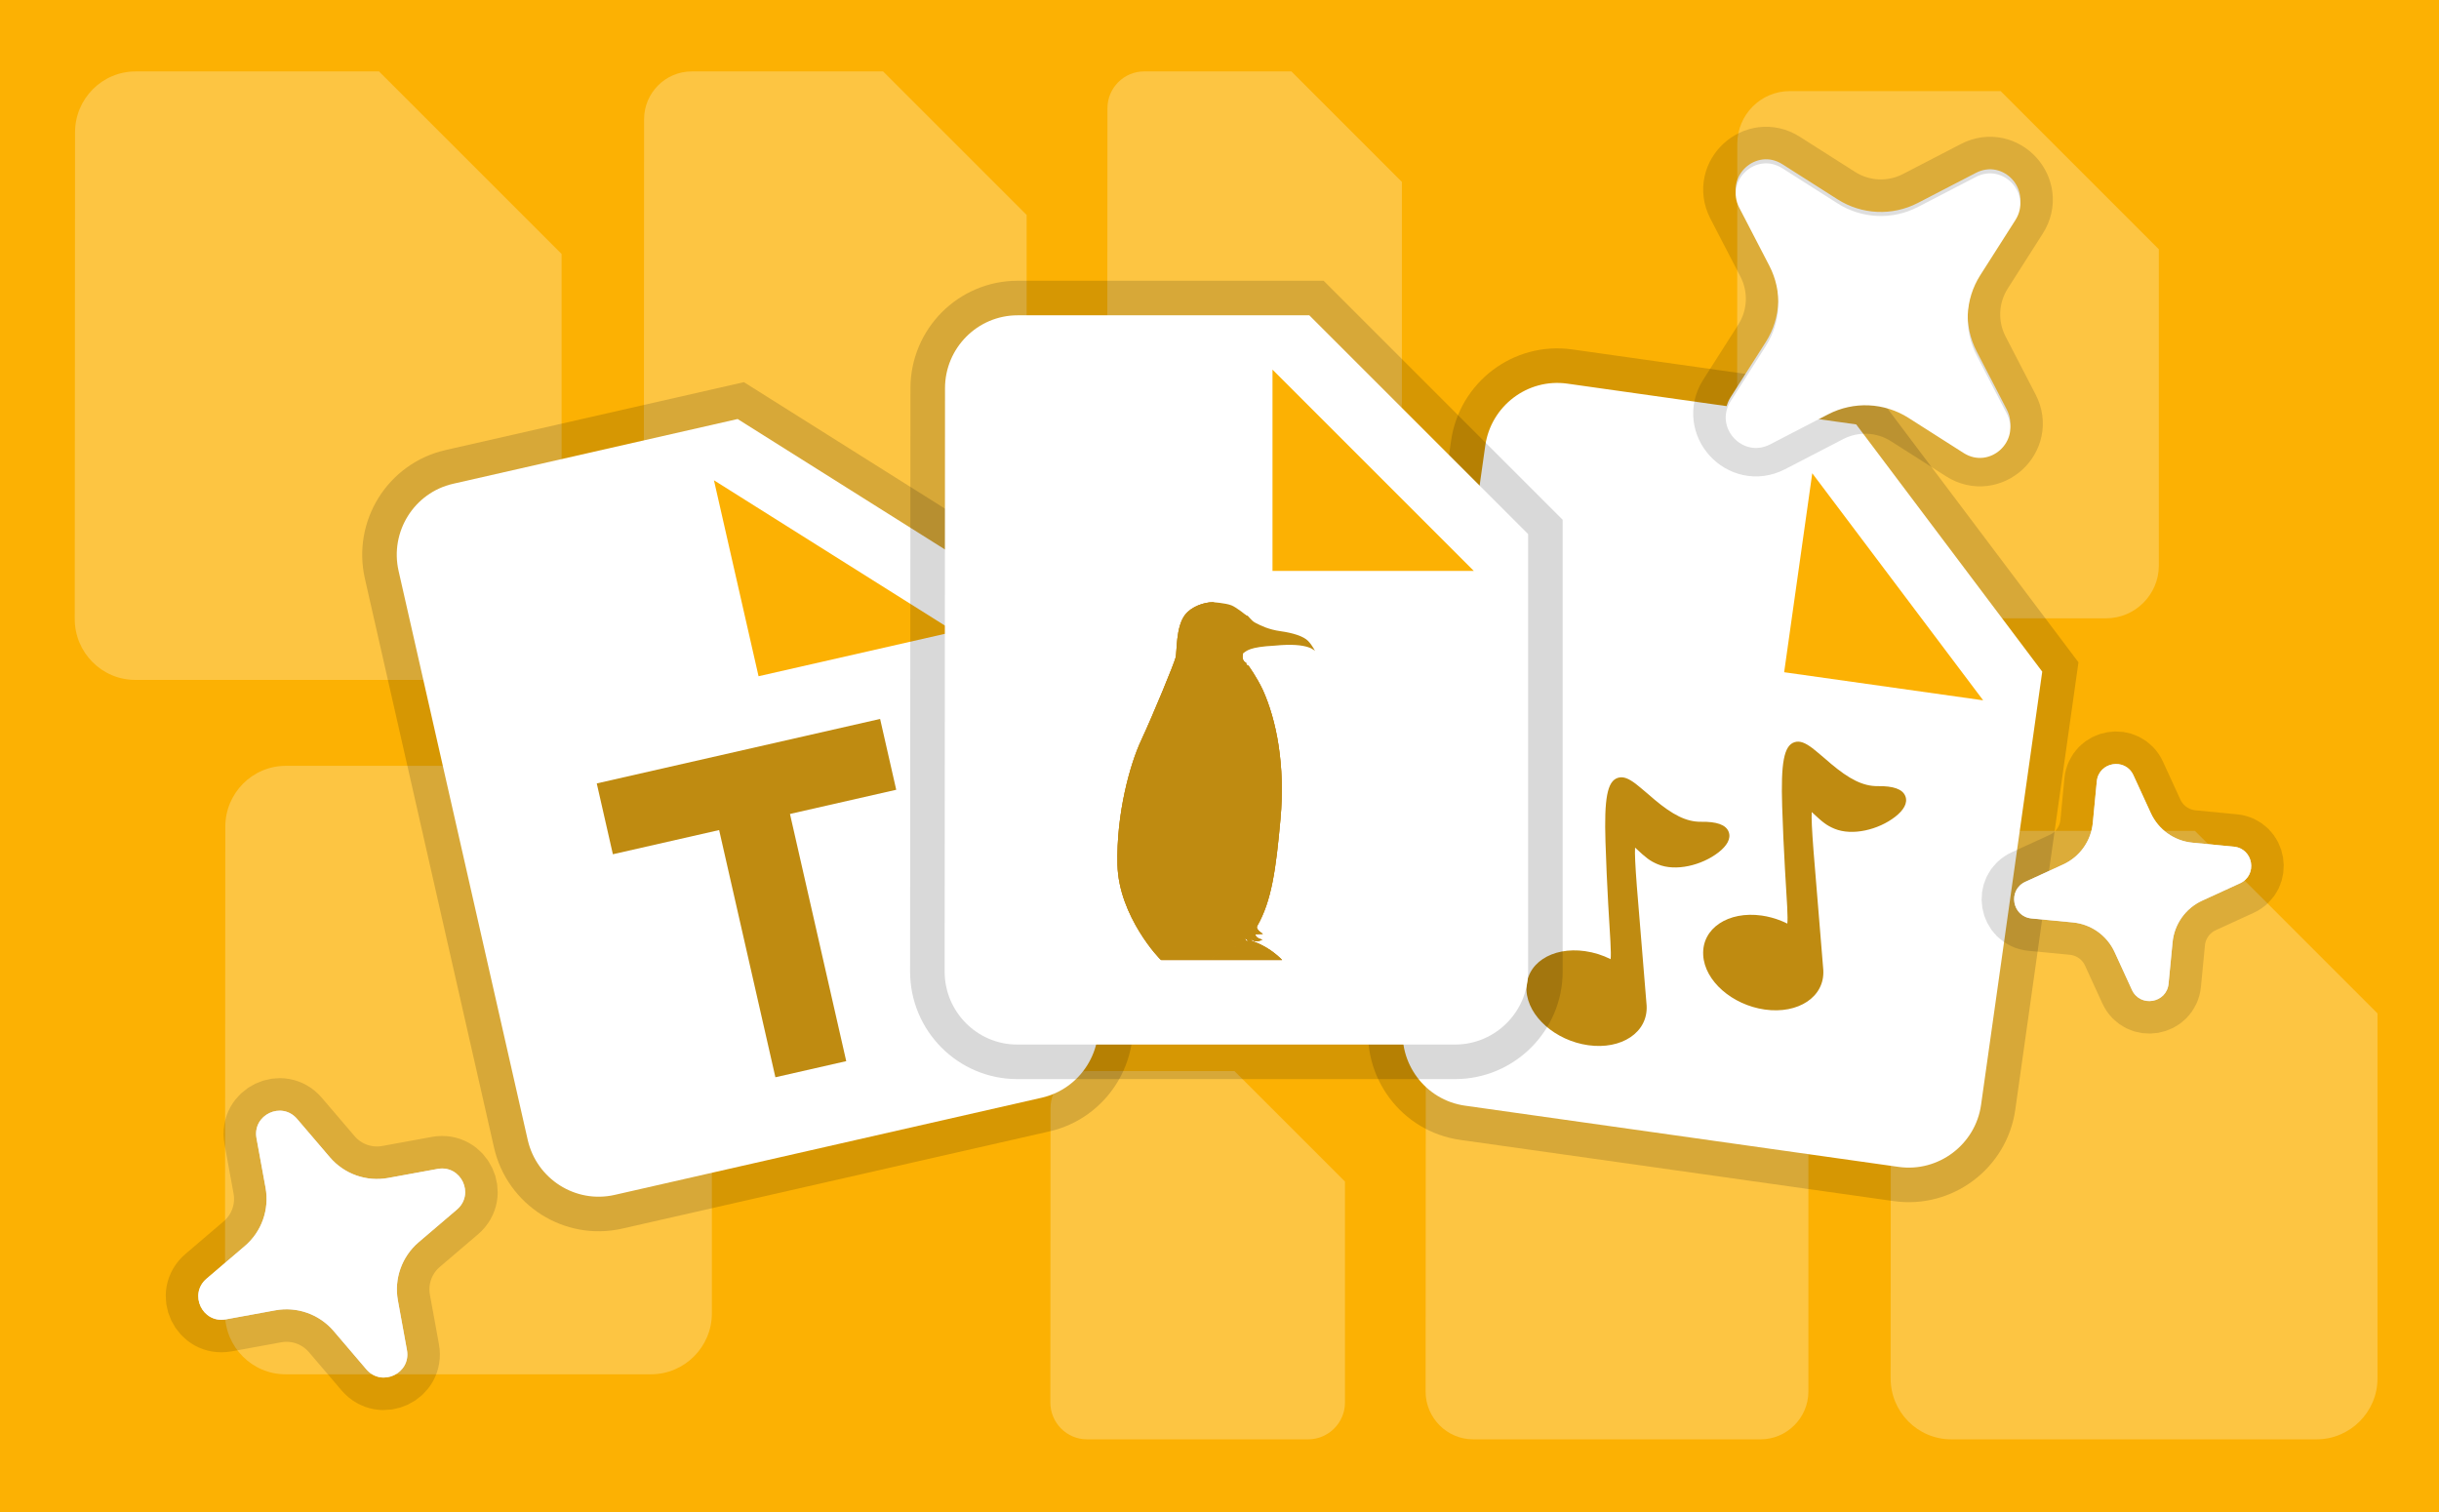
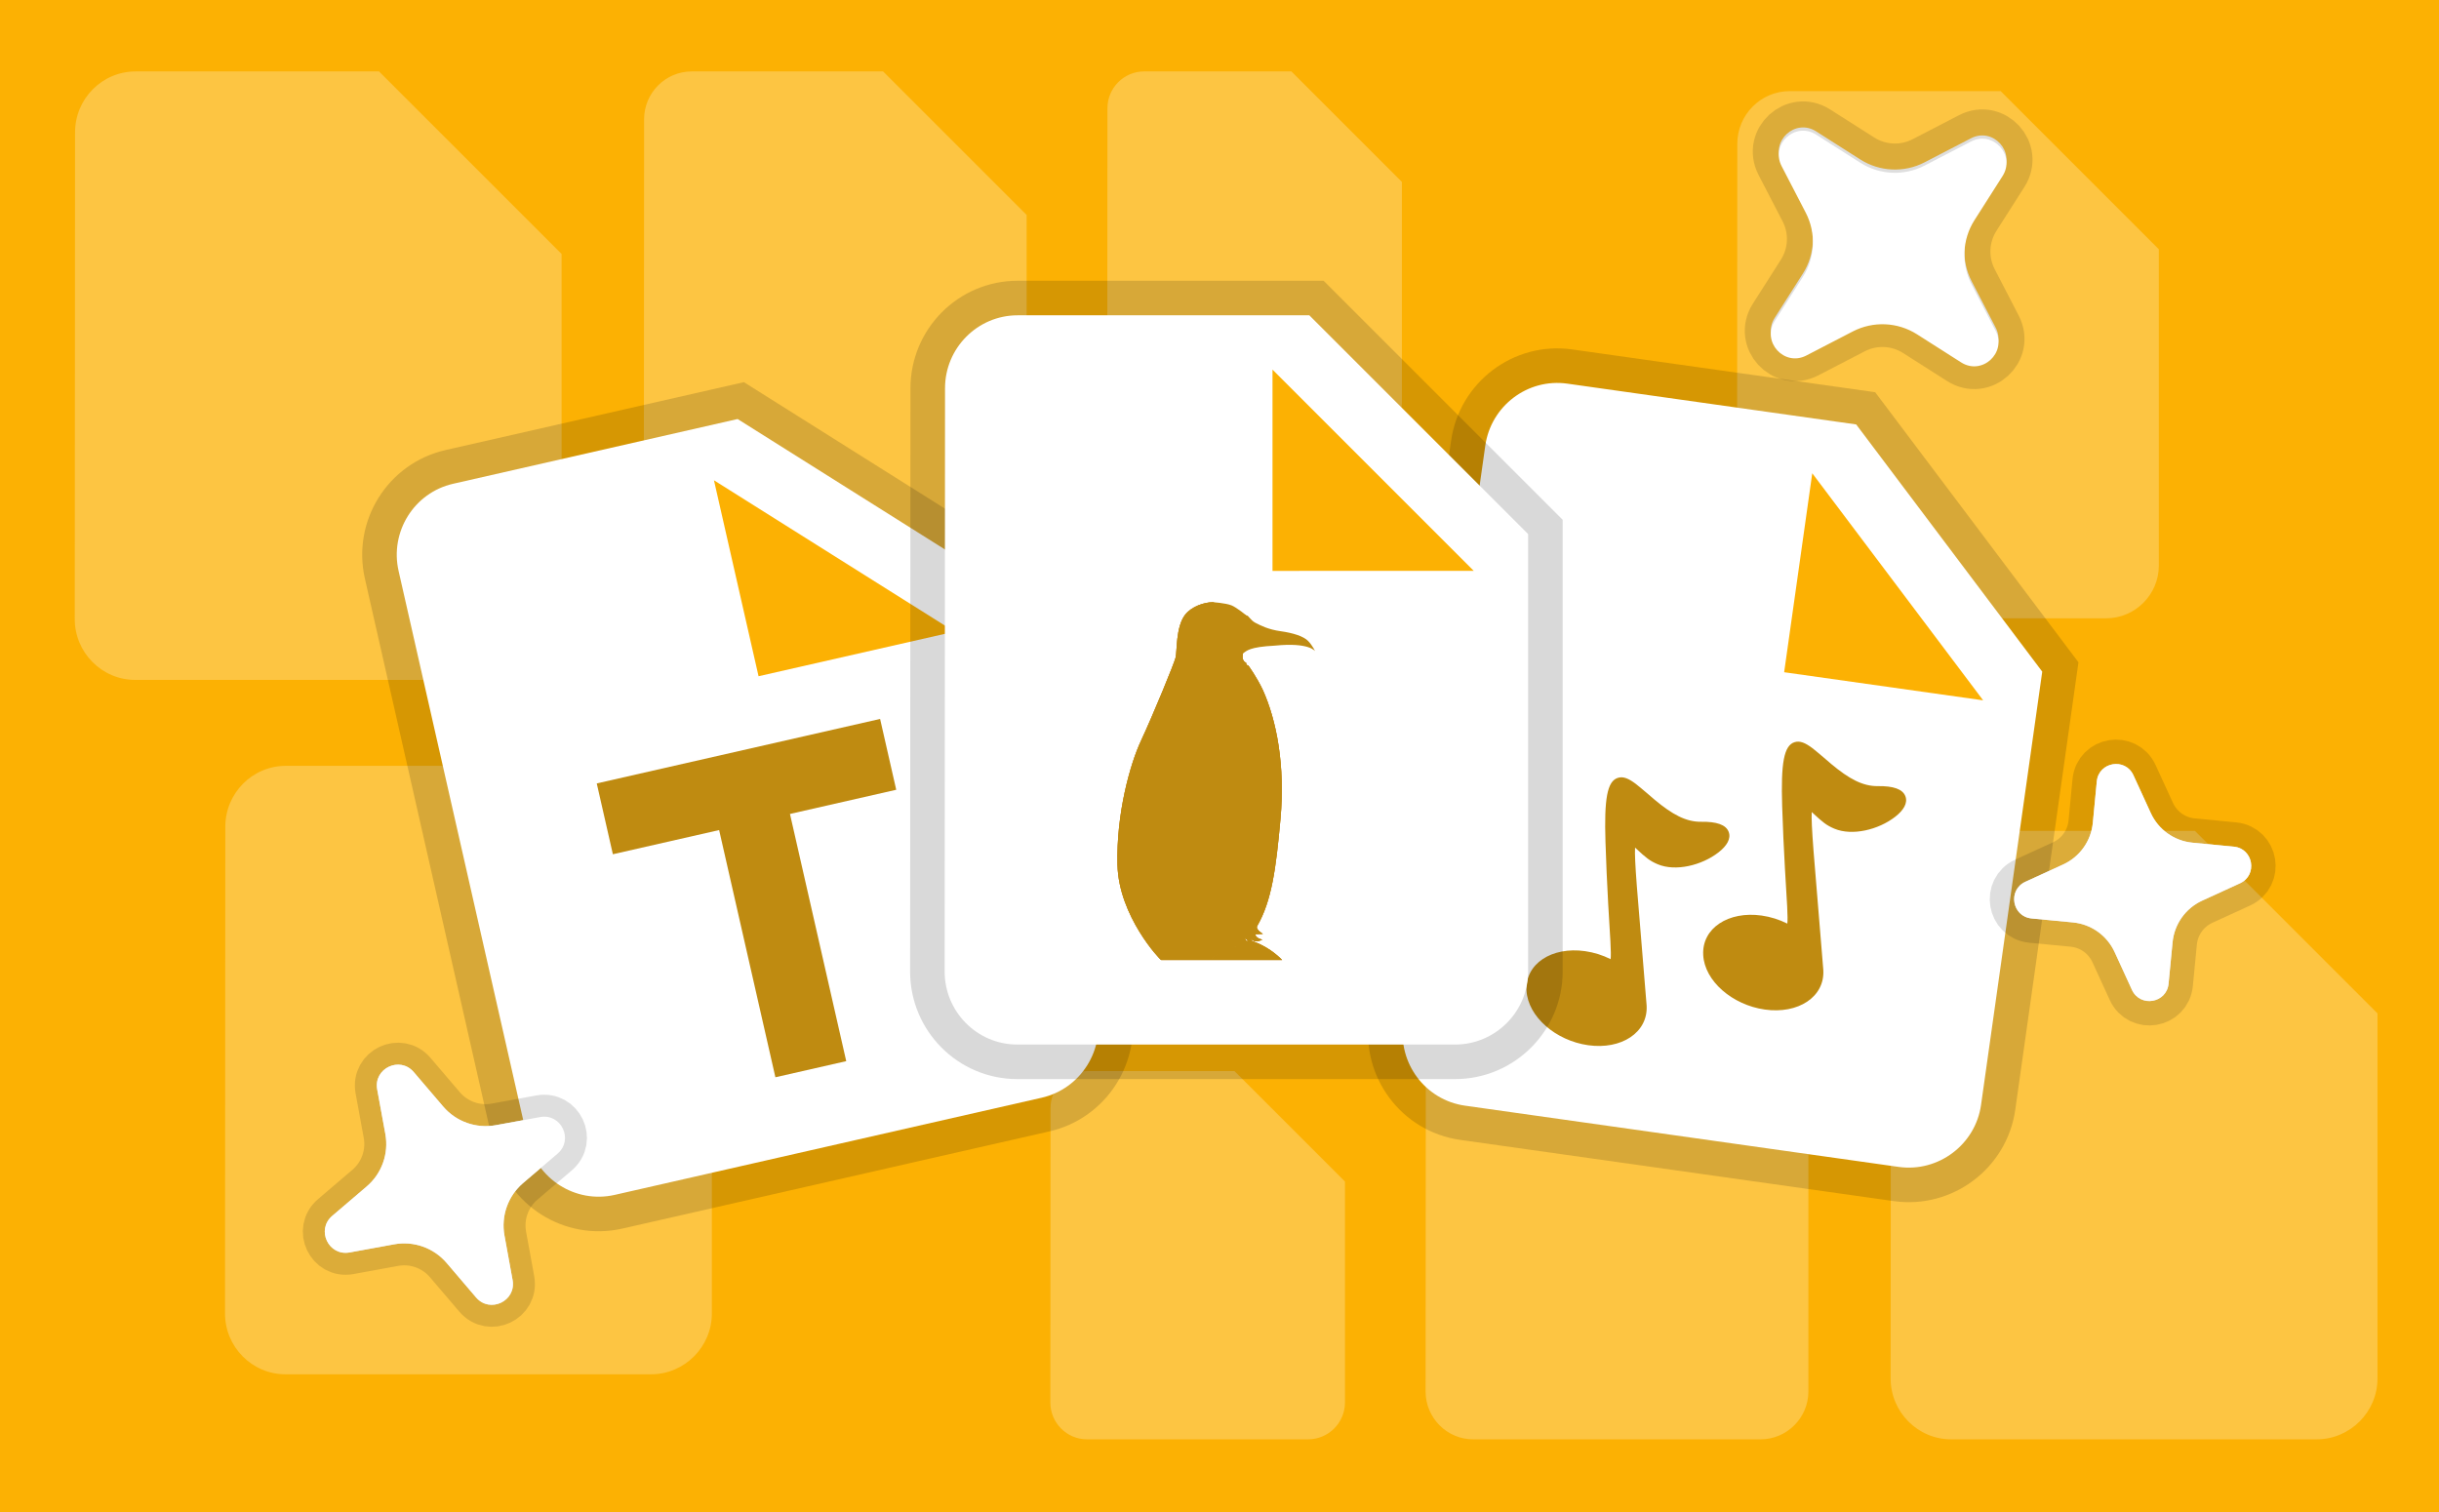
- <svg xmlns="http://www.w3.org/2000/svg" version="1.1" width="300" height="186" viewBox="0,0,300,186">
-   <g transform="translate(-90.00004,-87)">
-     <g data-paper-data="{&quot;isPaintingLayer&quot;:true}" stroke-linecap="butt" stroke-linejoin="miter" stroke-miterlimit="10" stroke-dasharray="" stroke-dashoffset="0" style="mix-blend-mode: normal">
-       <path d="M90,273v-186h300v186z" fill="#fcb103" fill-rule="nonzero" stroke="none" stroke-width="1" />
-       <path d="M355.54,117.664v38.912c0,3.567 -2.918,6.485 -6.485,6.485h-38.945c-3.567,0 -6.453,-2.918 -6.453,-6.485l0.032,-51.883c0,-3.567 2.886,-6.485 6.453,-6.485h25.942z" data-paper-data="{&quot;index&quot;:null}" fill-opacity="0.251" fill="#ffffff" fill-rule="nonzero" stroke="none" stroke-width="1" />
-       <path d="M177.56,203.664v44.912c0,4.117 -3.368,7.485 -7.485,7.485h-44.95c-4.117,0 -7.448,-3.368 -7.448,-7.485l0.037,-59.883c0,-4.117 3.331,-7.485 7.448,-7.485h29.942z" data-paper-data="{&quot;index&quot;:null}" fill-opacity="0.251" fill="#ffffff" fill-rule="nonzero" stroke="none" stroke-width="1" />
-       <path d="M159.077,118.243v44.912c0,4.117 -3.368,7.485 -7.485,7.485h-44.95c-4.117,0 -7.448,-3.368 -7.448,-7.485l0.037,-59.883c0,-4.117 3.331,-7.485 7.448,-7.485h29.942z" fill-opacity="0.251" fill="#ffffff" fill-rule="nonzero" stroke="none" stroke-width="1" />
-       <path d="M216.277,113.443v35.312c0,3.237 -2.648,5.885 -5.885,5.885h-35.342c-3.237,0 -5.856,-2.648 -5.856,-5.885l0.029,-47.083c0,-3.237 2.619,-5.885 5.856,-5.885h23.542z" fill-opacity="0.251" fill="#ffffff" fill-rule="nonzero" stroke="none" stroke-width="1" />
-       <path d="M262.434,109.376v27.179c0,2.491 -2.038,4.53 -4.53,4.53h-27.202c-2.491,0 -4.507,-2.038 -4.507,-4.53l0.023,-36.239c0,-2.491 2.016,-4.53 4.507,-4.53h18.12z" fill-opacity="0.251" fill="#ffffff" fill-rule="nonzero" stroke="none" stroke-width="1" />
-       <path d="M382.434,211.664v44.912c0,4.117 -3.368,7.485 -7.485,7.485h-44.95c-4.117,0 -7.448,-3.368 -7.448,-7.485l0.037,-59.883c0,-4.117 3.331,-7.485 7.448,-7.485h29.942z" data-paper-data="{&quot;index&quot;:null}" fill-opacity="0.251" fill="#ffffff" fill-rule="nonzero" stroke="none" stroke-width="1" />
-       <path d="M312.434,222.864v35.312c0,3.237 -2.648,5.885 -5.885,5.885h-35.342c-3.237,0 -5.856,-2.648 -5.856,-5.885l0.029,-47.083c0,-3.237 2.619,-5.885 5.856,-5.885h23.542z" data-paper-data="{&quot;index&quot;:null}" fill-opacity="0.251" fill="#ffffff" fill-rule="nonzero" stroke="none" stroke-width="1" />
-       <path d="M255.434,232.353v27.179c0,2.491 -2.038,4.53 -4.53,4.53h-27.202c-2.491,0 -4.507,-2.038 -4.507,-4.53l0.023,-36.239c0,-2.491 2.016,-4.53 4.507,-4.53h18.12z" data-paper-data="{&quot;index&quot;:null}" fill-opacity="0.251" fill="#ffffff" fill-rule="nonzero" stroke="none" stroke-width="1" />
-       <g>
-         <path d="M341.198,169.623l-7.526,53.296c-0.69,4.885 -5.252,8.318 -10.137,7.628l-53.34,-7.533c-4.885,-0.69 -8.274,-5.245 -7.584,-10.131l10.079,-71.055c0.69,-4.885 5.207,-8.324 10.093,-7.635l35.531,5.018z" fill="none" fill-rule="nonzero" stroke-opacity="0.149" stroke="#000000" stroke-width="8.5" />
-         <path d="M341.198,169.623l-7.526,53.296c-0.69,4.885 -5.252,8.318 -10.137,7.628l-53.34,-7.533c-4.885,-0.69 -8.274,-5.245 -7.584,-10.131l10.079,-71.055c0.69,-4.885 5.207,-8.324 10.093,-7.635l35.531,5.018z" fill="#ffffff" fill-rule="nonzero" stroke="none" stroke-width="1" />
-         <path d="M309.843,200.619c0.042,-0.382 0.036,-1.02 -0.019,-2.117c-0.032,-0.619 -0.226,-3.787 -0.276,-4.673c-0.141,-2.48 -0.251,-4.906 -0.34,-7.643c-0.165,-5.27 0.197,-7.489 1.542,-7.892c0.649,-0.194 1.305,0.085 2.181,0.743c0.465,0.348 2.423,2.038 2.299,1.935c2.215,1.856 3.915,2.757 5.739,2.734c1.9,-0.026 3.061,0.358 3.397,1.248c0.315,0.833 -0.225,1.727 -1.264,2.53c-2.054,1.593 -5.275,2.379 -7.472,1.458c-0.963,-0.409 -1.428,-0.779 -2.681,-1.953l-0.104,-0.097c-0.045,0.73 0.022,2.165 0.219,4.756c0.128,1.678 0.953,11.549 1.204,14.674l0,0.015c0.19,3.303 -3.094,5.432 -7.191,4.854c-4.008,-0.566 -7.409,-3.516 -7.58,-6.696c-0.191,-3.307 3.096,-5.444 7.189,-4.867c0.819,0.116 1.626,0.335 2.41,0.651c0.267,0.108 0.511,0.219 0.743,0.337zM288.109,204.992c0.043,-0.389 0.035,-1.036 -0.025,-2.162c-0.03,-0.576 -0.22,-3.68 -0.276,-4.67c-0.138,-2.455 -0.244,-4.868 -0.332,-7.589c-0.165,-5.27 0.198,-7.489 1.542,-7.89c0.651,-0.194 1.305,0.082 2.181,0.743c0.466,0.348 2.423,2.037 2.299,1.934c2.214,1.856 3.912,2.757 5.734,2.733c1.899,-0.03 3.061,0.353 3.398,1.243c0.315,0.833 -0.225,1.726 -1.262,2.53c-2.057,1.594 -5.277,2.377 -7.469,1.451c-0.961,-0.409 -1.426,-0.778 -2.679,-1.952l-0.105,-0.096c-0.045,0.73 0.022,2.165 0.219,4.755c0.128,1.679 0.95,11.552 1.203,14.675l0.001,0.016c0.176,3.302 -3.109,5.44 -7.19,4.864c-4.004,-0.565 -7.405,-3.522 -7.588,-6.712c-0.179,-3.305 3.109,-5.438 7.197,-4.86c1.102,0.156 2.171,0.493 3.153,0.987z" fill="#bf8b11" fill-rule="evenodd" stroke-opacity="0.1" stroke="#000000" stroke-width="0" />
-         <path d="M309.453,169.695l3.457,-24.478l21.021,27.934z" data-paper-data="{&quot;noHover&quot;:false,&quot;origItem&quot;:[&quot;Path&quot;,{&quot;applyMatrix&quot;:true,&quot;segments&quot;:[[442.12499,125.75002],[407.75,91.37503],[407.75,125.75004]],&quot;closed&quot;:true,&quot;fillColor&quot;:[0,0,0,1]}]}" fill="#fcb103" fill-rule="nonzero" stroke="none" stroke-width="0.5" />
-       </g>
-       <g fill-rule="nonzero">
-         <path d="M212.942,158.816l11.944,52.483c1.095,4.811 -1.945,9.643 -6.756,10.738l-52.526,11.954c-4.811,1.095 -9.599,-1.955 -10.694,-6.766l-15.882,-69.987c-1.095,-4.811 1.902,-9.633 6.713,-10.728l34.988,-7.963z" fill="none" stroke-opacity="0.149" stroke="#000000" stroke-width="8.5" />
-         <path d="M212.942,158.816l11.944,52.483c1.095,4.811 -1.945,9.643 -6.756,10.738l-52.526,11.954c-4.811,1.095 -9.599,-1.955 -10.694,-6.766l-15.882,-69.987c-1.095,-4.811 1.902,-9.633 6.713,-10.728l34.988,-7.963z" fill="#ffffff" stroke="none" stroke-width="1" />
-         <path d="M185.375,219.521l-7.932,-34.852l8.713,-1.983l7.932,34.852z" data-paper-data="{&quot;noHover&quot;:false,&quot;origItem&quot;:[&quot;Path&quot;,{&quot;applyMatrix&quot;:true,&quot;segments&quot;:[[127.93334,157.21668],[108.33334,157.21668],[108.33334,162.11668],[127.93334,162.11668]],&quot;closed&quot;:true,&quot;fillColor&quot;:[0,0,0,1]}]}" fill="#bf8b11" stroke="none" stroke-width="0.5" />
-         <path d="M200.237,184.154l-34.852,7.932l-1.983,-8.713l34.852,-7.932z" data-paper-data="{&quot;noHover&quot;:false,&quot;origItem&quot;:[&quot;Path&quot;,{&quot;applyMatrix&quot;:true,&quot;segments&quot;:[[127.93334,147.41668],[108.33334,147.41668],[108.33334,152.31668],[127.93334,152.31668]],&quot;closed&quot;:true,&quot;fillColor&quot;:[0,0,0,1]}]}" fill="#bf8b11" stroke="none" stroke-width="0.5" />
-         <path d="M183.303,170.187l-5.486,-24.104l29.59,18.618z" data-paper-data="{&quot;noHover&quot;:false,&quot;origItem&quot;:[&quot;Path&quot;,{&quot;applyMatrix&quot;:true,&quot;segments&quot;:[[681.24998,262.5],[612.5,193.75002],[612.5,262.50004]],&quot;closed&quot;:true,&quot;fillColor&quot;:[0,0,0,1]}]}" fill="#fcb103" stroke="none" stroke-width="0.5" />
-       </g>
-       <g fill-rule="nonzero">
-         <path d="M277.96,152.699v53.825c0,4.934 -4.037,8.971 -8.971,8.971h-53.87c-4.934,0 -8.926,-4.037 -8.926,-8.971l0.045,-71.766c0,-4.934 3.992,-8.971 8.926,-8.971h35.883z" fill="none" stroke-opacity="0.149" stroke="#000000" stroke-width="8.5" />
-         <path d="M277.96,152.699v53.825c0,4.934 -4.037,8.971 -8.971,8.971h-53.87c-4.934,0 -8.926,-4.037 -8.926,-8.971l0.045,-71.766c0,-4.934 3.992,-8.971 8.926,-8.971h35.883z" fill="#ffffff" stroke="none" stroke-width="1" />
-         <path d="M246.519,157.228v-24.757l24.757,24.757z" data-paper-data="{&quot;noHover&quot;:false,&quot;origItem&quot;:[&quot;Path&quot;,{&quot;applyMatrix&quot;:true,&quot;segments&quot;:[[81.74375,131.7125],[61.7375,111.70626],[61.7375,131.71251]],&quot;closed&quot;:true,&quot;fillColor&quot;:[0,0,0,1]}]}" fill="#fcb103" stroke="none" stroke-width="0.5" />
-         <g stroke="none" stroke-width="1">
-           <path d="M243.555,168.881c0,0 1.009,1.368 1.776,2.999c1.685,3.73 2.768,9.266 2.168,15.891c-0.553,6.11 -1.075,10.032 -2.86,13.142c-0.245,0.426 0.703,0.973 0.703,0.973c-0.401,0 -0.934,0.049 -0.934,0.049c0.04,0.504 0.873,0.656 0.873,0.656c-1.006,0.493 -1.394,-0.054 -1.477,-0.201c0.059,0.146 0.147,0.283 0.234,0.396c0.164,0.038 0.26,0.083 0.26,0.083c2.071,0.751 3.399,2.223 3.399,2.223h-8.814c0.359,-0.366 0.773,-0.66 1.194,-0.895c-0.467,0.251 -0.899,0.55 -1.194,0.895h-6.057c-0.12,0 -5.214,-5.364 -5.375,-11.696c-0.161,-6.332 1.571,-12.432 2.888,-15.261c1.529,-3.285 4.086,-9.518 4.267,-10.26c0.18,-0.741 0.007,-3.754 1.165,-5.252c0.805,-1.04 2.38,-1.542 3.423,-1.542l4.166,1.664c1.655,1.83 -0.271,4.053 -0.271,4.053c0,0 -0.676,1.346 0.186,1.733c0.001,0.32 0.28,0.35 0.28,0.35zM243.125,202.361c-0,-0 -0.001,-0 -0.001,-0.001c0.042,0.147 0.112,0.281 0.192,0.399c0.075,-0.011 0.148,-0.018 0.217,-0.02c-0.241,-0.179 -0.396,-0.364 -0.408,-0.378zM242.045,203.443c0.012,-0.012 0.023,-0.023 0.035,-0.034c-0.22,0.062 -0.487,0.146 -0.776,0.25c0.272,-0.092 0.524,-0.163 0.741,-0.216z" fill="#e3a066" />
-           <path d="M244.298,202.87c2.071,0.751 3.399,2.223 3.399,2.223h-8.814c0.359,-0.366 0.773,-0.66 1.194,-0.895c-0.467,0.251 -0.899,0.55 -1.194,0.895h-6.057c-0.12,0 -5.214,-5.364 -5.375,-11.696c-0.161,-6.332 1.571,-12.432 2.888,-15.261c1.529,-3.285 4.086,-9.518 4.267,-10.26c0.18,-0.741 0.007,-3.754 1.165,-5.252c0.805,-1.04 2.38,-1.542 3.423,-1.542l4.166,1.664c0.14,-0.131 0.454,0.567 1.068,0.877c0.657,0.333 1.579,0.817 3.098,1.028c1.519,0.212 2.828,0.62 3.384,1.21c0.557,0.59 0.842,1.24 0.842,1.24c0,0 -0.707,-1.104 -4.919,-0.68c-3.203,0.165 -3.475,0.646 -3.947,0.954c-0.095,0.415 -0.099,0.938 0.388,1.156c0.001,0.32 0.28,0.35 0.28,0.35c0,0 1.009,1.368 1.776,2.999c1.685,3.73 2.768,9.266 2.168,15.891c-0.553,6.11 -1.075,10.032 -2.86,13.142c-0.245,0.426 0.703,0.973 0.703,0.973c-0.401,0 -0.934,0.049 -0.934,0.049c0.04,0.504 0.873,0.656 0.873,0.656c-1.006,0.493 -1.394,-0.054 -1.477,-0.201c0.059,0.146 0.147,0.283 0.234,0.396c0.164,0.038 0.26,0.083 0.26,0.083zM242.045,203.443c0.012,-0.012 0.023,-0.023 0.035,-0.034c-0.22,0.062 -0.487,0.146 -0.776,0.25c0.272,-0.092 0.524,-0.163 0.741,-0.216zM243.317,202.76c0.075,-0.011 0.148,-0.018 0.217,-0.02c-0.241,-0.179 -0.396,-0.364 -0.408,-0.378c-0,-0 -0.001,-0 -0.001,-0.001c0.042,0.147 0.112,0.281 0.192,0.399z" fill="#bf8b11" />
-           <path d="M243.089,166.799c0,0 -0.676,1.346 0.186,1.733c0.001,0.32 0.28,0.35 0.28,0.35c0,0 1.009,1.368 1.776,2.999c1.685,3.73 2.768,9.266 2.168,15.891c-0.553,6.11 -1.075,10.032 -2.86,13.142c-0.245,0.426 0.703,0.973 0.703,0.973c-0.401,0 -0.934,0.049 -0.934,0.049c0.04,0.504 0.873,0.656 0.873,0.656c-1.006,0.493 -1.394,-0.054 -1.477,-0.201c0.059,0.146 0.147,0.283 0.234,0.396c0.164,0.038 0.26,0.083 0.26,0.083c2.071,0.751 3.399,2.223 3.399,2.223h-8.814c0.359,-0.366 0.773,-0.66 1.194,-0.895c-0.467,0.251 -0.899,0.55 -1.194,0.895h-6.057c-0.12,0 -5.214,-5.364 -5.375,-11.696c-0.161,-6.332 1.571,-12.432 2.888,-15.261c1.529,-3.285 4.086,-9.518 4.267,-10.26c0.18,-0.741 0.007,-3.754 1.165,-5.252c0.805,-1.04 2.38,-1.542 3.423,-1.542c0,0 1.54,0.09 2.293,0.391c0.602,0.24 1.873,1.273 1.873,1.273c1.655,1.83 -0.271,4.053 -0.271,4.053zM243.125,202.361c-0,-0 -0.001,-0 -0.001,-0.001c0.042,0.147 0.112,0.281 0.192,0.399c0.075,-0.011 0.148,-0.018 0.217,-0.02c-0.241,-0.179 -0.396,-0.364 -0.408,-0.378zM242.045,203.443c0.012,-0.012 0.023,-0.023 0.035,-0.034c-0.22,0.062 -0.487,0.146 -0.776,0.25c0.272,-0.092 0.524,-0.163 0.741,-0.216z" fill="#bf8b11" />
-         </g>
-       </g>
-       <g fill="#ffffff" fill-rule="evenodd">
-         <path d="M120.11,240.286c2.072,-1.765 3.045,-4.501 2.554,-7.178l-1.114,-6.088c-0.524,-2.88 3.097,-4.6 4.995,-2.373l4.02,4.706c1.764,2.071 4.499,3.045 7.175,2.556l6.088,-1.114c2.88,-0.524 4.6,3.097 2.375,4.999l-4.708,4.017c-2.069,1.765 -3.041,4.498 -2.552,7.172l1.11,6.09c0.527,2.878 -3.093,4.598 -4.995,2.374l-4.017,-4.708c-1.766,-2.07 -4.501,-3.041 -7.176,-2.55l-6.088,1.114c-2.879,0.523 -4.6,-3.097 -2.375,-4.999z" stroke-opacity="0.129" stroke="#000000" stroke-width="8" />
-         <path d="M120.11,240.286c2.072,-1.765 3.045,-4.501 2.554,-7.178l-1.114,-6.088c-0.524,-2.88 3.097,-4.6 4.995,-2.373l4.02,4.706c1.764,2.071 4.499,3.045 7.175,2.556l6.088,-1.114c2.88,-0.524 4.6,3.097 2.375,4.999l-4.708,4.017c-2.069,1.765 -3.041,4.498 -2.552,7.172l1.11,6.09c0.527,2.878 -3.093,4.598 -4.995,2.374l-4.017,-4.708c-1.766,-2.07 -4.501,-3.041 -7.176,-2.55l-6.088,1.114c-2.879,0.523 -4.6,-3.097 -2.375,-4.999z" stroke="none" stroke-width="1" />
-       </g>
-       <g fill="#ffffff" fill-rule="evenodd">
-         <path d="M307.188,129.081c1.902,-2.982 2.071,-6.751 0.441,-9.891l-3.7,-7.14c-1.746,-3.379 2.098,-6.895 5.303,-4.85l6.786,4.317c2.98,1.902 6.748,2.071 9.887,0.445l7.14,-3.7c3.379,-1.746 6.895,2.098 4.854,5.307l-4.321,6.782c-1.898,2.98 -2.067,6.746 -0.441,9.883l3.697,7.144c1.75,3.376 -2.093,6.891 -5.303,4.85l-6.782,-4.321c-2.982,-1.899 -6.749,-2.066 -9.887,-0.437l-7.141,3.701c-3.378,1.746 -6.894,-2.098 -4.854,-5.307z" stroke-opacity="0.129" stroke="#000000" stroke-width="8" />
-         <path d="M307.188,129.581c1.902,-2.982 2.071,-6.751 0.441,-9.891l-3.7,-7.14c-1.746,-3.379 2.098,-6.895 5.303,-4.85l6.786,4.317c2.98,1.902 6.748,2.071 9.887,0.445l7.14,-3.7c3.379,-1.746 6.895,2.098 4.854,5.307l-4.321,6.782c-1.898,2.98 -2.067,6.746 -0.441,9.883l3.697,7.144c1.75,3.376 -2.093,6.891 -5.303,4.85l-6.782,-4.321c-2.982,-1.899 -6.749,-2.066 -9.887,-0.437l-7.141,3.701c-3.378,1.746 -6.894,-2.098 -4.854,-5.307z" stroke="none" stroke-width="1" />
-       </g>
-       <g fill="#ffffff" fill-rule="evenodd">
-         <path d="M343.771,193.344c2.045,-0.935 3.436,-2.89 3.649,-5.129l0.489,-5.09c0.234,-2.407 3.5,-2.957 4.505,-0.759l2.133,4.647c0.935,2.044 2.888,3.435 5.126,3.65l5.09,0.489c2.407,0.234 2.957,3.5 0.76,4.509l-4.648,2.13c-2.042,0.936 -3.432,2.889 -3.647,5.125l-0.492,5.091c-0.231,2.406 -3.496,2.957 -4.506,0.76l-2.13,-4.648c-0.937,-2.043 -2.891,-3.433 -5.128,-3.646l-5.09,-0.488c-2.407,-0.234 -2.957,-3.5 -0.76,-4.509z" stroke-opacity="0.129" stroke="#000000" stroke-width="8" />
-         <path d="M343.771,193.344c2.045,-0.935 3.436,-2.89 3.649,-5.129l0.489,-5.09c0.234,-2.407 3.5,-2.957 4.505,-0.759l2.133,4.647c0.935,2.044 2.888,3.435 5.126,3.65l5.09,0.489c2.407,0.234 2.957,3.5 0.76,4.509l-4.648,2.13c-2.042,0.936 -3.432,2.889 -3.647,5.125l-0.492,5.091c-0.231,2.406 -3.496,2.957 -4.506,0.76l-2.13,-4.648c-0.937,-2.043 -2.891,-3.433 -5.128,-3.646l-5.09,-0.488c-2.407,-0.234 -2.957,-3.5 -0.76,-4.509z" stroke="none" stroke-width="1" />
-       </g>
-     </g>
+ <svg xmlns="http://www.w3.org/2000/svg" width="300" height="186" viewBox="0 0 300 186">
+   <path d="M0 186V0h300v186z" fill="#fcb103" />
+   <path d="M265.54 30.664v38.913c0 3.567-2.919 6.485-6.486 6.485H220.11c-3.567 0-6.453-2.918-6.453-6.485l.032-51.884c0-3.567 2.886-6.485 6.453-6.485h25.942zm-177.98 86v44.913c0 4.117-3.368 7.485-7.485 7.485h-44.95c-4.117 0-7.448-3.369-7.448-7.485l.038-59.884c0-4.117 3.33-7.485 7.448-7.485h29.941zM69.077 31.243v44.912c0 4.117-3.368 7.486-7.485 7.486h-44.95c-4.117 0-7.448-3.369-7.448-7.486l.038-59.883c0-4.117 3.33-7.485 7.448-7.485h29.941zm57.2-4.8v35.312c0 3.237-2.648 5.886-5.885 5.886H85.05c-3.237 0-5.856-2.649-5.856-5.886l.03-47.083c0-3.237 2.619-5.885 5.856-5.885h23.541zm46.157-4.067v27.18a4.543 4.543 0 0 1-4.53 4.53h-27.202c-2.492 0-4.508-2.039-4.508-4.53l.023-36.24c0-2.49 2.016-4.53 4.507-4.53h18.12zm120 102.288v44.913c0 4.117-3.369 7.485-7.486 7.485h-44.95c-4.117 0-7.448-3.368-7.448-7.485l.038-59.884c0-4.117 3.33-7.485 7.448-7.485h29.941zm-70 11.2v35.313c0 3.237-2.649 5.885-5.886 5.885h-35.342c-3.237 0-5.856-2.649-5.856-5.885l.03-47.084c0-3.237 2.619-5.885 5.856-5.885h23.541zm-57 9.489v27.179a4.543 4.543 0 0 1-4.53 4.53h-27.202c-2.492 0-4.508-2.039-4.508-4.53l.023-36.24c0-2.49 2.016-4.53 4.507-4.53h18.12z" fill-opacity=".251" fill="#fff" />
+   <path d="m251.198 82.623-7.526 53.295c-.69 4.886-5.252 8.319-10.137 7.629l-53.34-7.533c-4.886-.69-8.274-5.245-7.584-10.13l10.08-71.055c.69-4.886 5.206-8.325 10.092-7.635l35.53 5.018z" fill="none" stroke-opacity=".149" stroke="#000" stroke-width="8.5" />
+   <path d="m251.198 82.623-7.526 53.295c-.69 4.886-5.252 8.319-10.137 7.629l-53.34-7.533c-4.886-.69-8.274-5.245-7.584-10.13l10.08-71.055c.69-4.886 5.206-8.325 10.092-7.635l35.53 5.018z" fill="#fff" />
+   <path d="M219.843 113.62c.042-.383.036-1.02-.019-2.118-.032-.62-.225-3.787-.275-4.673-.141-2.48-.252-4.906-.34-7.643-.165-5.27.197-7.49 1.542-7.892.649-.194 1.305.085 2.181.743.465.348 2.423 2.038 2.299 1.935 2.215 1.856 3.914 2.757 5.739 2.733 1.9-.026 3.06.358 3.397 1.248.315.833-.225 1.727-1.264 2.53-2.054 1.593-5.275 2.379-7.472 1.458-.964-.41-1.428-.78-2.681-1.953l-.105-.096c-.044.73.023 2.165.22 4.756.128 1.678.953 11.549 1.204 14.674v.015c.19 3.303-3.094 5.432-7.19 4.854-4.009-.566-7.41-3.517-7.58-6.696-.192-3.308 3.095-5.445 7.188-4.867a10.3 10.3 0 0 1 3.153.988zm-21.734 4.372c.043-.389.035-1.036-.025-2.161-.03-.576-.22-3.68-.276-4.67a312 312 0 0 1-.332-7.589c-.166-5.27.197-7.488 1.541-7.89.651-.194 1.306.082 2.181.743.467.348 2.424 2.037 2.3 1.933 2.213 1.856 3.911 2.757 5.734 2.733 1.898-.03 3.06.353 3.397 1.243.315.834-.225 1.726-1.262 2.53-2.056 1.595-5.276 2.378-7.469 1.452-.961-.41-1.426-.778-2.679-1.953l-.104-.095c-.045.73.022 2.165.219 4.754.128 1.68.95 11.553 1.203 14.676l.001.016c.176 3.303-3.109 5.44-7.19 4.864-4.004-.565-7.404-3.522-7.587-6.712-.18-3.306 3.108-5.438 7.196-4.86a10.2 10.2 0 0 1 3.153.986z" fill="#bf8b11" fill-rule="evenodd" />
+   <path d="m219.453 82.695 3.457-24.477 21.02 27.934z" fill="#fcb103" />
+   <path d="m122.942 71.816 11.944 52.482c1.095 4.811-1.945 9.643-6.756 10.738l-52.526 11.955c-4.811 1.094-9.6-1.956-10.695-6.767L49.027 70.237c-1.094-4.81 1.902-9.633 6.713-10.727l34.988-7.963z" fill="none" stroke-opacity=".149" stroke="#000" stroke-width="8.5" />
+   <path d="m122.942 71.816 11.944 52.482c1.095 4.811-1.945 9.643-6.756 10.738l-52.526 11.955c-4.811 1.094-9.6-1.956-10.695-6.767L49.027 70.237c-1.094-4.81 1.902-9.633 6.713-10.727l34.988-7.963z" fill="#fff" />
+   <path d="m95.375 132.521-7.932-34.852 8.713-1.983 7.932 34.852z" fill="#bf8b11" />
+   <path d="m110.237 97.154-34.853 7.932-1.983-8.713 34.853-7.932z" fill="#bf8b11" />
+   <path d="m93.303 83.187-5.485-24.104 29.59 18.619z" fill="#fcb103" />
+   <path d="M187.96 65.7v53.824c0 4.934-4.036 8.97-8.97 8.97h-53.87c-4.934 0-8.926-4.036-8.926-8.97l.045-71.766c0-4.934 3.992-8.971 8.926-8.971h35.883z" fill="none" stroke-opacity=".149" stroke="#000" stroke-width="8.5" />
+   <path d="M187.96 65.7v53.824c0 4.934-4.036 8.97-8.97 8.97h-53.87c-4.934 0-8.926-4.036-8.926-8.97l.045-71.766c0-4.934 3.992-8.971 8.926-8.971h35.883z" fill="#fff" />
+   <path d="M156.52 70.228V45.47l24.756 24.757z" fill="#fcb103" />
+   <path d="M153.555 81.881s1.008 1.369 1.776 3c1.684 3.73 2.767 9.266 2.167 15.89-.553 6.11-1.074 10.032-2.86 13.142-.245.426.703.973.703.973-.402 0-.934.05-.934.05.04.504.874.656.874.656-1.006.493-1.394-.054-1.477-.201.059.146.147.283.234.395.163.038.26.084.26.084 2.07.75 3.4 2.223 3.4 2.223h-8.815c.359-.366.773-.66 1.194-.895-.467.25-.899.55-1.194.895h-6.057c-.12 0-5.214-5.364-5.375-11.696s1.57-12.432 2.888-15.261c1.53-3.285 4.086-9.518 4.267-10.26.18-.74.007-3.754 1.165-5.251.805-1.04 2.38-1.543 3.423-1.543l4.166 1.664c1.655 1.83-.27 4.053-.27 4.053s-.677 1.346.185 1.733c0 .32.28.35.28.35m-.43 33.48c.041.147.111.281.192.399q.112-.017.217-.02a2.6 2.6 0 0 1-.409-.379m-1.08 1.082.035-.035c-.22.062-.487.146-.776.25.272-.092.524-.162.741-.215" fill="#e3a066" />
+   <path d="M154.298 115.87c2.07.75 3.4 2.223 3.4 2.223h-8.815c.359-.366.773-.66 1.194-.895-.467.25-.899.55-1.194.895h-6.057c-.12 0-5.214-5.364-5.375-11.696s1.57-12.432 2.888-15.261c1.53-3.285 4.086-9.518 4.267-10.26.18-.74.007-3.754 1.165-5.251.805-1.04 2.38-1.543 3.423-1.543l4.166 1.664c.14-.131.454.567 1.068.877.657.333 1.58.817 3.098 1.028 1.52.212 2.829.62 3.385 1.21.557.59.842 1.24.842 1.24s-.707-1.104-4.918-.68c-3.204.165-3.475.646-3.948.954-.095.415-.098.938.388 1.157 0 .32.28.35.28.35s1.008 1.368 1.776 2.999c1.684 3.73 2.767 9.266 2.167 15.89-.553 6.11-1.074 10.032-2.86 13.142-.245.426.703.973.703.973-.402 0-.934.05-.934.05.04.504.874.656.874.656-1.006.493-1.394-.054-1.477-.201.059.146.147.283.234.395.163.038.26.084.26.084m-2.253.573.035-.035c-.22.062-.487.146-.776.25.272-.092.524-.162.741-.215m1.272-.683q.112-.017.217-.02a2.6 2.6 0 0 1-.41-.38c.042.148.112.282.193.4" fill="#bf8b11" />
+   <path d="M153.09 79.799s-.677 1.346.185 1.733c0 .32.28.35.28.35s1.008 1.368 1.776 2.999c1.684 3.73 2.767 9.266 2.167 15.89-.553 6.11-1.074 10.032-2.86 13.142-.245.426.703.973.703.973-.402 0-.934.05-.934.05.04.504.874.656.874.656-1.006.493-1.394-.054-1.477-.201.059.146.147.283.234.396.163.037.26.083.26.083 2.07.75 3.4 2.223 3.4 2.223h-8.815c.359-.366.773-.66 1.194-.895-.467.25-.899.55-1.194.895h-6.057c-.12 0-5.214-5.364-5.375-11.696s1.57-12.432 2.888-15.261c1.53-3.285 4.086-9.518 4.267-10.26.18-.74.007-3.754 1.165-5.251.805-1.04 2.38-1.543 3.423-1.543 0 0 1.54.09 2.293.391.601.24 1.873 1.273 1.873 1.273 1.655 1.83-.27 4.053-.27 4.053m.035 35.562c.041.147.111.281.192.399q.112-.017.217-.02a2.6 2.6 0 0 1-.409-.379m-1.08 1.082.035-.035c-.22.062-.487.146-.776.25.272-.092.524-.162.741-.215" fill="#bf8b11" />
+   <g fill="#fff" fill-rule="evenodd">
+     <path d="M45.099 145.957a6.86 6.86 0 0 0 2.299-6.46l-1.003-5.479c-.47-2.592 2.788-4.14 4.496-2.137l3.618 4.237a6.87 6.87 0 0 0 6.457 2.3l5.48-1.002c2.591-.471 4.14 2.787 2.138 4.499l-4.238 3.614a6.87 6.87 0 0 0-2.296 6.456l.999 5.48c.474 2.59-2.784 4.139-4.496 2.137l-3.615-4.237a6.86 6.86 0 0 0-6.459-2.295L43 154.072c-2.592.471-4.14-2.787-2.137-4.498z" stroke-opacity=".129" stroke="#000" stroke-width="5.4" />
+     <path d="M45.099 145.957a6.86 6.86 0 0 0 2.299-6.46l-1.003-5.479c-.47-2.592 2.788-4.14 4.496-2.137l3.618 4.237a6.87 6.87 0 0 0 6.457 2.3l5.48-1.002c2.591-.471 4.14 2.787 2.138 4.499l-4.238 3.614a6.87 6.87 0 0 0-2.296 6.456l.999 5.48c.474 2.59-2.784 4.139-4.496 2.137l-3.615-4.237a6.86 6.86 0 0 0-6.459-2.295L43 154.072c-2.592.471-4.14-2.787-2.137-4.498z" />
+   </g>
+   <g fill="#fff" fill-rule="evenodd">
+     <path d="M221.75 33.665a7.92 7.92 0 0 0 .353-7.912l-2.96-5.712c-1.397-2.704 1.678-5.516 4.243-3.88l5.428 3.453a7.93 7.93 0 0 0 7.91.356l5.712-2.96c2.704-1.397 5.516 1.678 3.883 4.245l-3.456 5.427a7.93 7.93 0 0 0-.353 7.905l2.957 5.716c1.4 2.7-1.674 5.512-4.242 3.88l-5.426-3.456a7.93 7.93 0 0 0-7.91-.35l-5.712 2.96c-2.703 1.397-5.516-1.678-3.883-4.245z" stroke-opacity=".129" stroke="#000" stroke-width="6.4" />
+     <path d="M221.75 34.065a7.92 7.92 0 0 0 .353-7.912l-2.96-5.712c-1.397-2.704 1.678-5.516 4.243-3.88l5.428 3.453a7.93 7.93 0 0 0 7.91.356l5.712-2.96c2.704-1.397 5.516 1.678 3.883 4.245l-3.456 5.427a7.93 7.93 0 0 0-.353 7.905l2.957 5.716c1.4 2.7-1.674 5.512-4.242 3.88l-5.426-3.456a7.93 7.93 0 0 0-7.91-.35l-5.712 2.96c-2.703 1.397-5.516-1.678-3.883-4.245z" />
+   </g>
+   <g fill="#fff" fill-rule="evenodd">
+     <path d="M253.771 106.344a6.3 6.3 0 0 0 3.65-5.129l.488-5.09c.234-2.407 3.5-2.957 4.505-.76l2.134 4.648a6.3 6.3 0 0 0 5.125 3.65l5.09.489c2.407.234 2.958 3.5.76 4.509l-4.648 2.13a6.3 6.3 0 0 0-3.646 5.125l-.492 5.09c-.23 2.407-3.496 2.957-4.506.76l-2.13-4.648a6.3 6.3 0 0 0-5.128-3.646l-5.09-.488c-2.407-.234-2.957-3.5-.76-4.51z" stroke-opacity=".129" stroke="#000" stroke-width="6" />
+     <path d="M253.771 106.344a6.3 6.3 0 0 0 3.65-5.129l.488-5.09c.234-2.407 3.5-2.957 4.505-.76l2.134 4.648a6.3 6.3 0 0 0 5.125 3.65l5.09.489c2.407.234 2.958 3.5.76 4.509l-4.648 2.13a6.3 6.3 0 0 0-3.646 5.125l-.492 5.09c-.23 2.407-3.496 2.957-4.506.76l-2.13-4.648a6.3 6.3 0 0 0-5.128-3.646l-5.09-.488c-2.407-.234-2.957-3.5-.76-4.51z" />
  </g>
</svg>
